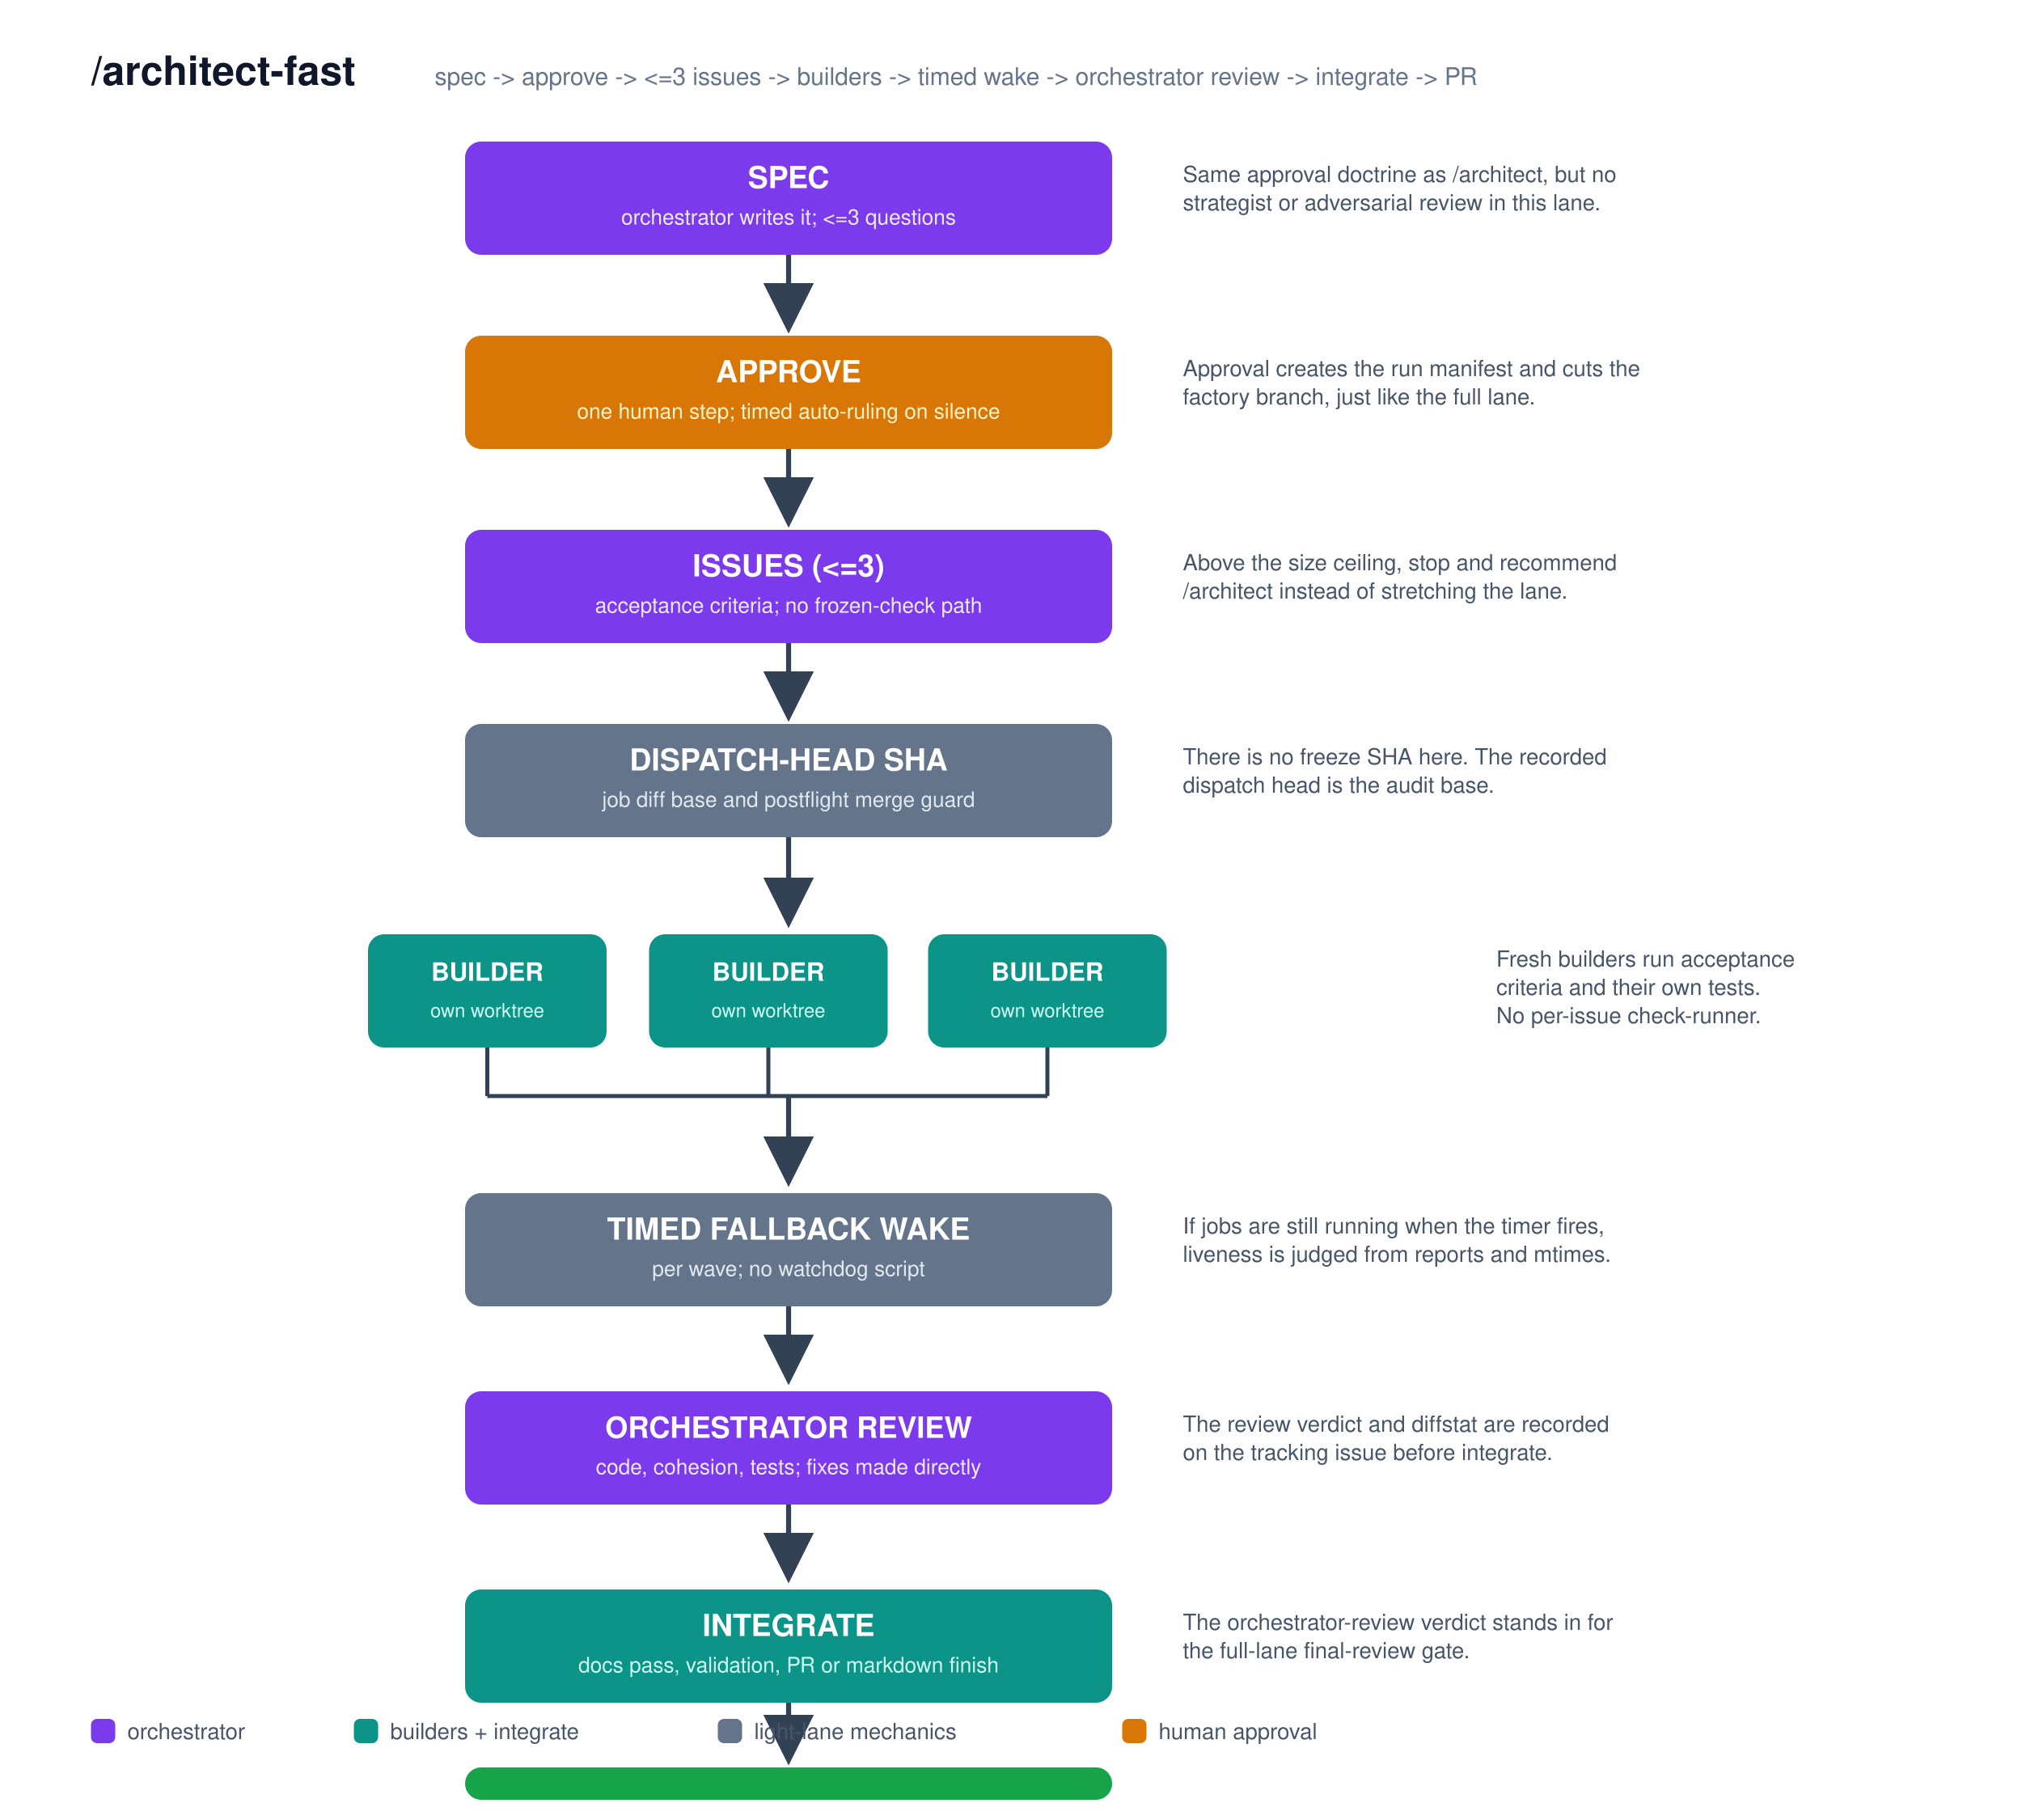
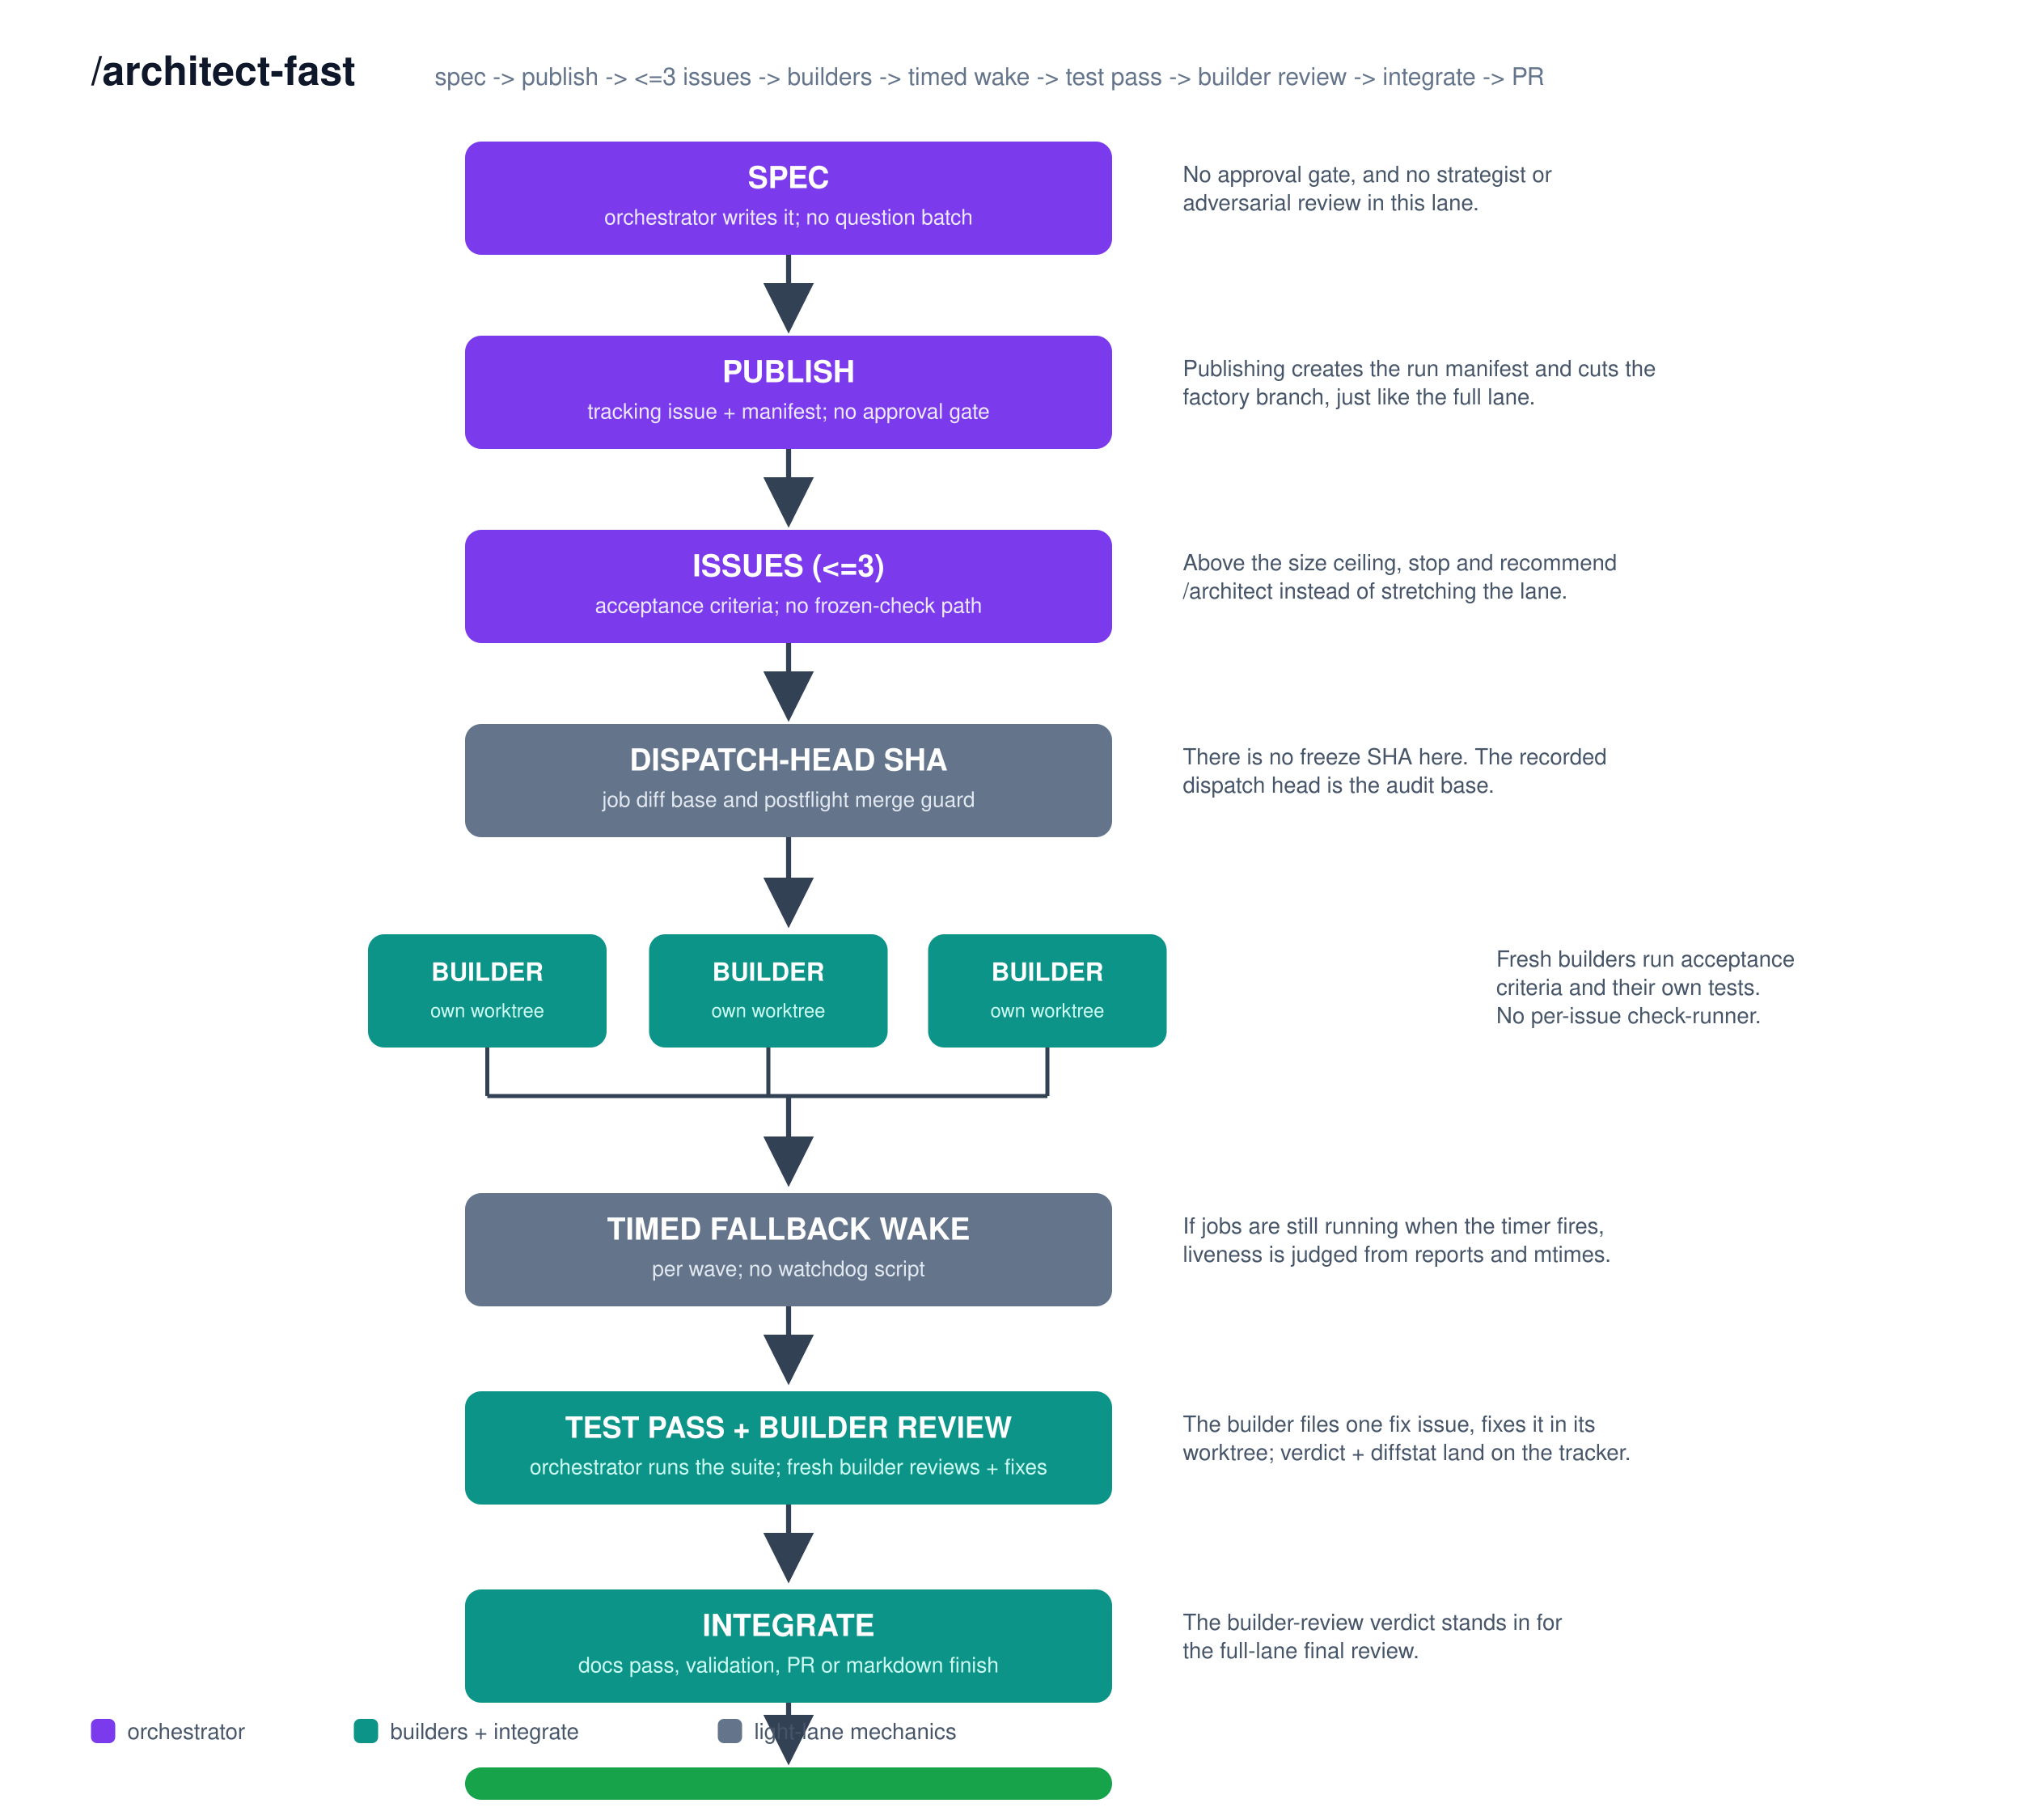
<svg xmlns="http://www.w3.org/2000/svg" viewBox="0 0 1000 900" font-family="-apple-system,'Segoe UI',Helvetica,Arial,sans-serif">
  <defs>
    <marker id="arr" markerWidth="10" markerHeight="10" refX="8" refY="5" orient="auto">
      <path d="M0,0 L10,5 L0,10 z" fill="#334155" />
    </marker>
  </defs>
  <rect width="1000" height="900" fill="#ffffff" />
  <text x="45" y="42" font-size="20" font-weight="700" fill="#0f172a">/architect-fast</text>
-   <text x="215" y="42" font-size="12" fill="#64748b">spec -&gt; approve -&gt; &lt;=3 issues -&gt; builders -&gt; timed wake -&gt; orchestrator review -&gt; integrate -&gt; PR</text>
+   <text x="215" y="42" font-size="12" fill="#64748b">spec -&gt; publish -&gt; &lt;=3 issues -&gt; builders -&gt; timed wake -&gt; test pass -&gt; builder review -&gt; integrate -&gt; PR</text>
  <line x1="390" y1="126" x2="390" y2="160" stroke="#334155" stroke-width="2.5" marker-end="url(#arr)" />
  <line x1="390" y1="222" x2="390" y2="256" stroke="#334155" stroke-width="2.5" marker-end="url(#arr)" />
  <line x1="390" y1="318" x2="390" y2="352" stroke="#334155" stroke-width="2.5" marker-end="url(#arr)" />
  <rect x="230" y="70" width="320" height="56" rx="8" fill="#7c3aed" />
  <text x="390" y="93" font-size="15" font-weight="700" fill="#ffffff" text-anchor="middle">SPEC</text>
-   <text x="390" y="111" font-size="10.5" fill="#ede9fe" text-anchor="middle">orchestrator writes it; &lt;=3 questions</text>
-   <text x="585" y="90" font-size="11" fill="#475569">Same approval doctrine as /architect, but no</text>
-   <text x="585" y="104" font-size="11" fill="#475569">strategist or adversarial review in this lane.</text>
-   <rect x="230" y="166" width="320" height="56" rx="8" fill="#d97706" />
-   <text x="390" y="189" font-size="15" font-weight="700" fill="#ffffff" text-anchor="middle">APPROVE</text>
-   <text x="390" y="207" font-size="10.5" fill="#fef3c7" text-anchor="middle">one human step; timed auto-ruling on silence</text>
-   <text x="585" y="186" font-size="11" fill="#475569">Approval creates the run manifest and cuts the</text>
+   <text x="390" y="111" font-size="10.5" fill="#ede9fe" text-anchor="middle">orchestrator writes it; no question batch</text>
+   <text x="585" y="90" font-size="11" fill="#475569">No approval gate, and no strategist or</text>
+   <text x="585" y="104" font-size="11" fill="#475569">adversarial review in this lane.</text>
+   <rect x="230" y="166" width="320" height="56" rx="8" fill="#7c3aed" />
+   <text x="390" y="189" font-size="15" font-weight="700" fill="#ffffff" text-anchor="middle">PUBLISH</text>
+   <text x="390" y="207" font-size="10.5" fill="#ede9fe" text-anchor="middle">tracking issue + manifest; no approval gate</text>
+   <text x="585" y="186" font-size="11" fill="#475569">Publishing creates the run manifest and cuts the</text>
  <text x="585" y="200" font-size="11" fill="#475569">factory branch, just like the full lane.</text>
  <rect x="230" y="262" width="320" height="56" rx="8" fill="#7c3aed" />
  <text x="390" y="285" font-size="15" font-weight="700" fill="#ffffff" text-anchor="middle">ISSUES (&lt;=3)</text>
  <text x="390" y="303" font-size="10.5" fill="#ede9fe" text-anchor="middle">acceptance criteria; no frozen-check path</text>
  <text x="585" y="282" font-size="11" fill="#475569">Above the size ceiling, stop and recommend</text>
  <text x="585" y="296" font-size="11" fill="#475569">/architect instead of stretching the lane.</text>
  <rect x="230" y="358" width="320" height="56" rx="8" fill="#64748b" />
  <text x="390" y="381" font-size="15" font-weight="700" fill="#ffffff" text-anchor="middle">DISPATCH-HEAD SHA</text>
  <text x="390" y="399" font-size="10.5" fill="#e2e8f0" text-anchor="middle">job diff base and postflight merge guard</text>
  <text x="585" y="378" font-size="11" fill="#475569">There is no freeze SHA here. The recorded</text>
  <text x="585" y="392" font-size="11" fill="#475569">dispatch head is the audit base.</text>
  <line x1="390" y1="414" x2="390" y2="454" stroke="#334155" stroke-width="2.5" marker-end="url(#arr)" />
  <rect x="182" y="462" width="118" height="56" rx="8" fill="#0d9488" />
  <rect x="321" y="462" width="118" height="56" rx="8" fill="#0d9488" />
  <rect x="459" y="462" width="118" height="56" rx="8" fill="#0d9488" />
  <text x="241" y="485" font-size="12.5" font-weight="700" fill="#ffffff" text-anchor="middle">BUILDER</text>
  <text x="380" y="485" font-size="12.5" font-weight="700" fill="#ffffff" text-anchor="middle">BUILDER</text>
  <text x="518" y="485" font-size="12.5" font-weight="700" fill="#ffffff" text-anchor="middle">BUILDER</text>
  <text x="241" y="503" font-size="9.5" fill="#ccfbf1" text-anchor="middle">own worktree</text>
  <text x="380" y="503" font-size="9.5" fill="#ccfbf1" text-anchor="middle">own worktree</text>
  <text x="518" y="503" font-size="9.5" fill="#ccfbf1" text-anchor="middle">own worktree</text>
  <text x="740" y="478" font-size="11" fill="#475569">Fresh builders run acceptance</text>
  <text x="740" y="492" font-size="11" fill="#475569">criteria and their own tests.</text>
  <text x="740" y="506" font-size="11" fill="#475569">No per-issue check-runner.</text>
  <line x1="241" y1="518" x2="241" y2="542" stroke="#334155" stroke-width="2" />
  <line x1="380" y1="518" x2="380" y2="542" stroke="#334155" stroke-width="2" />
  <line x1="518" y1="518" x2="518" y2="542" stroke="#334155" stroke-width="2" />
  <line x1="241" y1="542" x2="518" y2="542" stroke="#334155" stroke-width="2" />
  <line x1="390" y1="542" x2="390" y2="582" stroke="#334155" stroke-width="2.5" marker-end="url(#arr)" />
  <rect x="230" y="590" width="320" height="56" rx="8" fill="#64748b" />
  <text x="390" y="613" font-size="15" font-weight="700" fill="#ffffff" text-anchor="middle">TIMED FALLBACK WAKE</text>
  <text x="390" y="631" font-size="10.5" fill="#e2e8f0" text-anchor="middle">per wave; no watchdog script</text>
  <text x="585" y="610" font-size="11" fill="#475569">If jobs are still running when the timer fires,</text>
  <text x="585" y="624" font-size="11" fill="#475569">liveness is judged from reports and mtimes.</text>
  <line x1="390" y1="646" x2="390" y2="680" stroke="#334155" stroke-width="2.5" marker-end="url(#arr)" />
-   <rect x="230" y="688" width="320" height="56" rx="8" fill="#7c3aed" />
-   <text x="390" y="711" font-size="14.5" font-weight="700" fill="#ffffff" text-anchor="middle">ORCHESTRATOR REVIEW</text>
-   <text x="390" y="729" font-size="10.5" fill="#ede9fe" text-anchor="middle">code, cohesion, tests; fixes made directly</text>
-   <text x="585" y="708" font-size="11" fill="#475569">The review verdict and diffstat are recorded</text>
-   <text x="585" y="722" font-size="11" fill="#475569">on the tracking issue before integrate.</text>
+   <rect x="230" y="688" width="320" height="56" rx="8" fill="#0d9488" />
+   <text x="390" y="711" font-size="14.5" font-weight="700" fill="#ffffff" text-anchor="middle">TEST PASS + BUILDER REVIEW</text>
+   <text x="390" y="729" font-size="10.5" fill="#ccfbf1" text-anchor="middle">orchestrator runs the suite; fresh builder reviews + fixes</text>
+   <text x="585" y="708" font-size="11" fill="#475569">The builder files one fix issue, fixes it in its</text>
+   <text x="585" y="722" font-size="11" fill="#475569">worktree; verdict + diffstat land on the tracker.</text>
  <line x1="390" y1="744" x2="390" y2="778" stroke="#334155" stroke-width="2.5" marker-end="url(#arr)" />
  <rect x="230" y="786" width="320" height="56" rx="8" fill="#0d9488" />
  <text x="390" y="809" font-size="15" font-weight="700" fill="#ffffff" text-anchor="middle">INTEGRATE</text>
  <text x="390" y="827" font-size="10.5" fill="#ccfbf1" text-anchor="middle">docs pass, validation, PR or markdown finish</text>
-   <text x="585" y="806" font-size="11" fill="#475569">The orchestrator-review verdict stands in for</text>
-   <text x="585" y="820" font-size="11" fill="#475569">the full-lane final-review gate.</text>
+   <text x="585" y="806" font-size="11" fill="#475569">The builder-review verdict stands in for</text>
+   <text x="585" y="820" font-size="11" fill="#475569">the full-lane final review.</text>
  <line x1="390" y1="842" x2="390" y2="868" stroke="#334155" stroke-width="2.5" marker-end="url(#arr)" />
  <rect x="230" y="874" width="320" height="16" rx="8" fill="#16a34a" />
  <rect x="45" y="850" width="12" height="12" rx="3" fill="#7c3aed" />
  <text x="63" y="860" font-size="11" fill="#475569">orchestrator</text>
  <rect x="175" y="850" width="12" height="12" rx="3" fill="#0d9488" />
  <text x="193" y="860" font-size="11" fill="#475569">builders + integrate</text>
  <rect x="355" y="850" width="12" height="12" rx="3" fill="#64748b" />
  <text x="373" y="860" font-size="11" fill="#475569">light-lane mechanics</text>
-   <rect x="555" y="850" width="12" height="12" rx="3" fill="#d97706" />
-   <text x="573" y="860" font-size="11" fill="#475569">human approval</text>
</svg>
